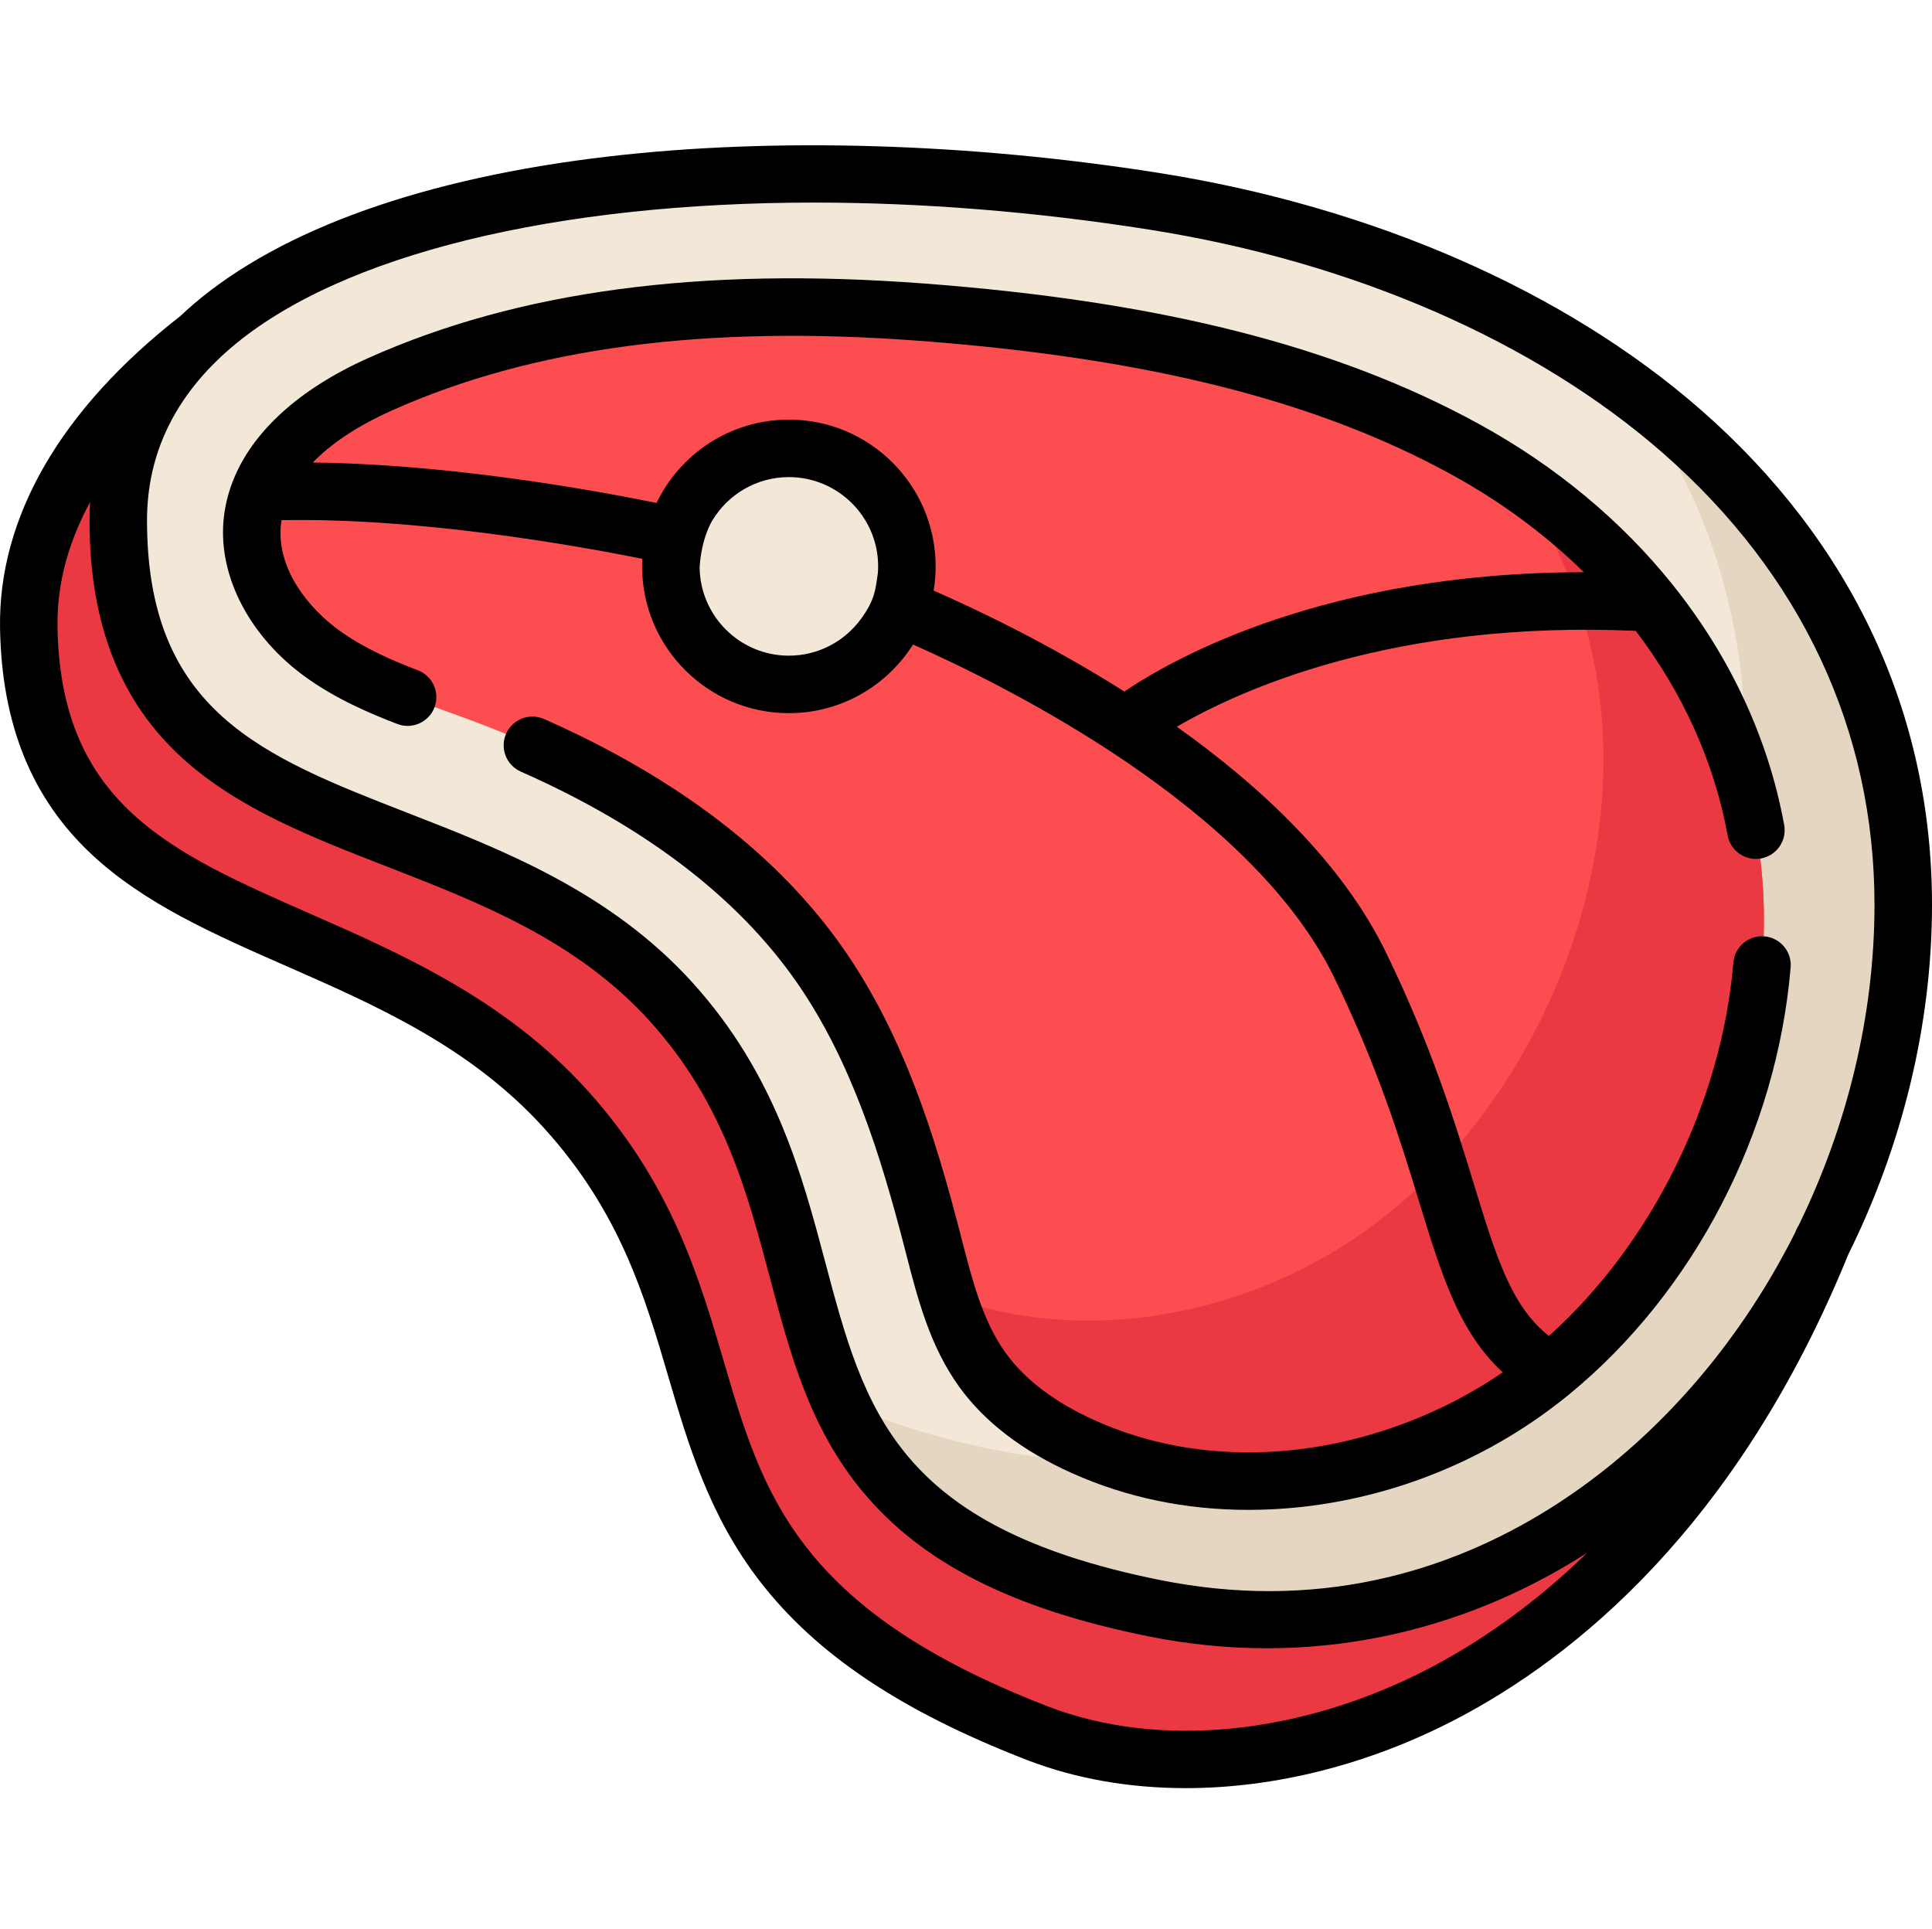
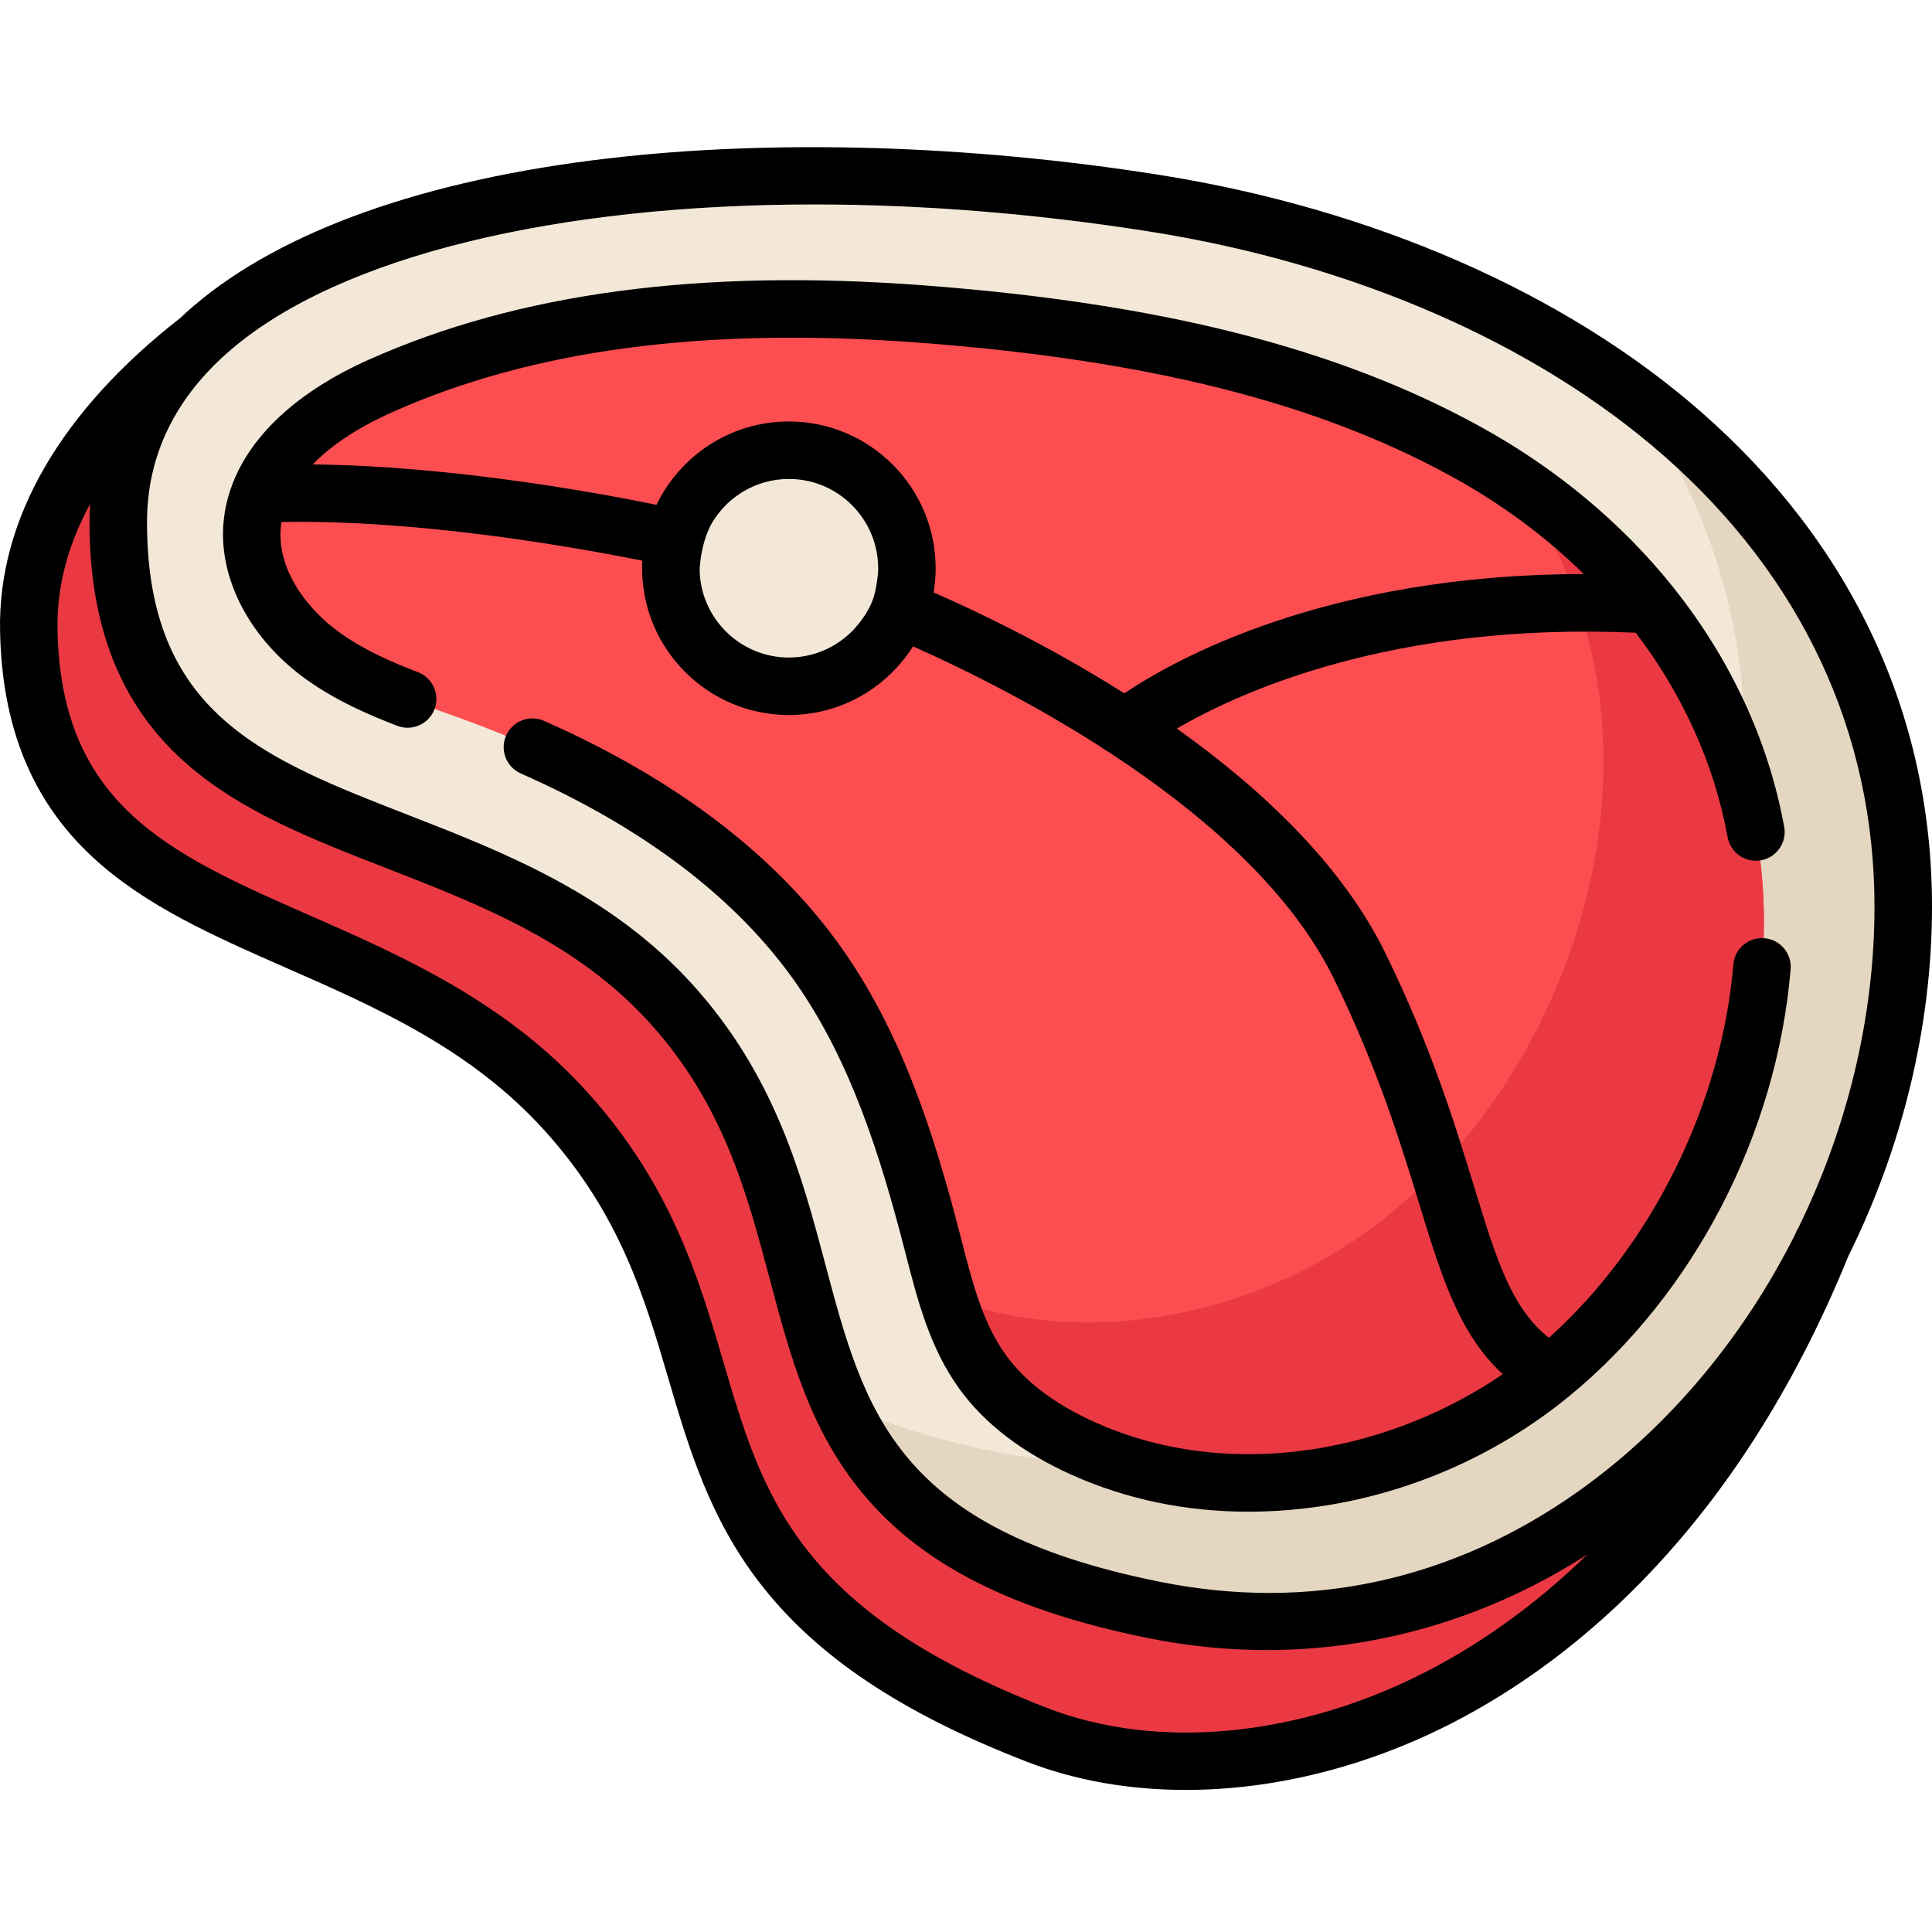
- <svg xmlns="http://www.w3.org/2000/svg" viewBox="0 -38 512 511">
+ <svg xmlns="http://www.w3.org/2000/svg" height="511pt" width="511pt" viewBox="0 -38 512 511">
  <path d="m340.855 360.016c-31.207-.766-51.027-15.809-62.438-29.531-10.219-12.285-14.707-29.184-19.902-48.754-7.227-27.223-16.223-61.105-44.434-92.301-27.969-30.926-62.555-44.395-93.07-56.277-45.051-17.539-63.332-26.25-63.332-66.188 0-4.367.016-13.832 8.078-24.73-35.773 23.613-58.68 53.375-58.129 86.086 1.434 85.121 89.68 69.441 142.328 127.66 55.676 61.566 11.984 121.453 124.777 165.242 59.258 23.004 158.531-7.426 208.305-130.336-1.227 1.555-76.418 70.742-142.184 69.129zm0 0" fill="#ea3942" />
  <path d="m504.379 201.758c0 102.953-86.633 208.887-198.441 186.414-118.945-23.91-72.355-99.062-128.027-160.629-52.652-58.219-146.566-35.98-146.566-127.652 0-83.059 143.773-105.238 274.594-84.543 108.25 17.125 198.441 83.457 198.441 186.41zm0 0" fill="#f3e8d7" />
  <path d="m432.207 65.477c19.125 26.578 30.262 58.211 30.262 94.371 0 102.949-86.633 208.883-198.445 186.41-16.883-3.391-30.426-7.82-41.402-13.09 11.133 24.477 31.539 44.598 83.316 55.004 111.809 22.473 198.441-83.461 198.441-186.414 0-57.645-28.281-103.805-72.172-136.281zm0 0" fill="#e5d6c1" />
  <path d="m336.043 354.375c-16.707.723-33.434-2.07-48.789-8.93-10.395-4.645-20.227-11.184-26.887-20.422-7.242-10.043-10.215-22.449-13.316-34.438-6.598-25.512-14.684-51.16-29.754-72.777-22.254-31.922-57.816-52.195-94.348-65.621-12.863-4.727-26.215-8.855-37.355-16.84-11.141-7.98-19.902-20.867-18.785-34.527 1.438-17.551 17.926-29.852 34.004-37.035 44.293-19.785 95.543-22.672 143.344-19.07 48.734 3.668 100.812 12.594 144.086 36.301 42.734 23.41 74.449 63.844 78.715 113.059 4.195 48.414-18.309 100.66-55.898 131.508-21.023 17.254-47.992 27.625-75.016 28.793zm0 0" fill="#fc4e51" />
  <path d="m466.957 194.074c-3.773-43.531-29.031-80.184-64.391-104.273 12.062 18.172 19.895 39.023 21.867 61.75 4.195 48.414-18.309 100.66-55.898 131.508-21.027 17.254-47.996 27.625-75.02 28.793-14.402.621-28.816-1.375-42.355-6.332 2.195 6.941 4.969 13.625 9.207 19.504 6.66 9.238 16.492 15.777 26.887 20.422 15.352 6.859 32.078 9.652 48.789 8.93 27.02-1.168 53.992-11.539 75.016-28.793 37.594-30.848 60.094-83.094 55.898-131.508zm0 0" fill="#ea3942" />
  <path d="m240.336 112.09c0 17.273-14.004 31.277-31.277 31.277-17.273 0-31.277-14.004-31.277-31.277 0-17.273 14.004-31.277 31.277-31.277 17.273 0 31.277 14.004 31.277 31.277zm0 0" fill="#f3e8d7" />
  <path d="m450.773 70.637c-36.035-31.551-87.047-53.859-143.648-62.812-50.188-7.941-102.043-9.484-146.016-4.34-48.531 5.676-86.484 19.184-109.754 39.062-1.23 1.051-2.414 2.121-3.562 3.207-31.754 24.773-48.277 53.359-47.781 82.695.43 25.527 8.398 45.168 24.367 60.043 13.992 13.035 32.25 21.059 51.582 29.551 23.996 10.543 48.809 21.441 68.348 43.051 19.996 22.113 26.512 44.285 32.809 65.73 5.312 18.07 10.801 36.762 24.188 54.125 14.961 19.41 37.418 34.465 70.672 47.375 12.996 5.047 27.348 7.527 42.258 7.527 23.578 0 48.555-6.211 71.738-18.324 31.156-16.285 74.418-50.871 103.859-123.137 14.23-28.715 22.168-60.746 22.168-92.633 0-50.707-21.172-96.047-61.227-131.121zm-71.863 333.387c-34.008 17.777-71.922 21.551-101.418 10.098-66.418-25.785-75.379-56.281-85.754-91.594-6.469-22.012-13.797-46.957-36.133-71.652-21.727-24.027-49.242-36.117-73.52-46.781-36.902-16.215-66.051-29.02-66.844-75.902-.203-12.082 3.23-23.191 8.645-33.16-.098 1.605-.164 3.219-.164 4.855 0 27.457 8.125 48.133 24.836 63.215 14.645 13.215 33.773 20.664 54.023 28.547 24.734 9.629 50.309 19.586 69.676 41.004 19.441 21.5 25.688 45.016 31.723 67.758 5.465 20.574 10.621 40.008 24.691 56.922 15.727 18.91 39.801 31.082 75.762 38.309 10.457 2.102 20.91 3.141 31.27 3.141 29.855 0 58.918-8.633 84.918-25.301-14.73 14.344-29.27 24.039-41.711 30.543zm97.742-117.285c-.258.402-.488.832-.676 1.289-.086.219-.18.426-.266.641-11.859 23.59-28.316 44.707-48.316 61.086-20.055 16.426-50.832 33.891-91.02 33.891-9.16 0-18.816-.91-28.938-2.941-70.113-14.094-78.328-45.031-88.727-84.203-6.203-23.355-13.23-49.828-35.148-74.066-21.785-24.09-50.297-35.191-75.453-44.984-38.633-15.043-69.148-26.922-69.148-77.562 0-17.727 7.5-33.121 22.293-45.754 29.125-24.883 86.508-38.453 154.504-38.453 28.25 0 58.34 2.344 88.988 7.191 53.793 8.512 102.09 29.547 135.988 59.227 36.656 32.098 56.027 73.477 56.027 119.66 0 29.242-7.199 58.598-20.109 84.98zm0 0" />
  <path d="m467.59 210.133c-4.207-.344-7.879 2.762-8.23 6.953-3.133 37.188-21.707 74.562-48.883 98.941-9.965-7.902-13.879-20.648-19.891-40.262-5.004-16.34-11.234-36.676-23.367-61.523-11.574-23.711-33.082-43.82-55.344-59.66 16.828-9.812 57.5-28.281 121.617-25.402 12.387 16.254 20.785 34.676 24.348 54.18.672 3.676 3.875 6.25 7.484 6.25.457 0 .918-.043 1.379-.125 4.141-.758 6.883-4.727 6.125-8.867-4.195-22.957-14.32-44.535-29.27-63.301-.105-.148-.223-.293-.344-.438-13.484-16.805-30.848-31.332-51.312-42.543-37.734-20.676-84.5-32.5-147.176-37.219-59.242-4.465-107.332 1.988-147.02 19.715-18.516 8.27-30.934 19.648-36.02 32.727-.039.102-.078.203-.117.309-1.266 3.344-2.066 6.793-2.355 10.336-1.223 14.926 7.184 30.77 21.941 41.34 8.109 5.812 17.16 9.633 24.141 12.309 3.926 1.512 8.332-.453 9.84-4.383 1.508-3.926-.453-8.336-4.383-9.84-6.508-2.5-14.062-5.695-20.723-10.473-8.172-5.855-16.57-16.211-15.629-27.711.043-.504.109-1.043.199-1.605 35.75-.684 76.359 6.387 95.613 10.242-.035.664-.051 1.336-.051 2.008 0 21.445 17.449 38.895 38.895 38.895 13.84 0 26.008-7.27 32.902-18.188 25.383 11.262 89.723 43.391 111.566 88.129 11.605 23.773 17.641 43.473 22.488 59.301 6.012 19.617 10.664 34.797 22.234 45.438-18.355 12.559-40.641 20.152-62.539 21.102-16.227.703-31.484-2.082-45.348-8.273-10.664-4.766-18.676-10.793-23.816-17.922-6.07-8.422-8.801-19.02-11.691-30.238l-.426-1.656c-6.605-25.535-14.914-52.32-30.879-75.223-17.285-24.789-43.988-45.285-79.375-60.918-3.848-1.703-8.348.039-10.047 3.891-1.699 3.848.039 8.344 3.891 10.047 32.793 14.488 57.363 33.227 73.031 55.695 14.59 20.926 22.379 46.168 28.625 70.324l.426 1.645c3.113 12.09 6.336 24.594 14.09 35.344 6.73 9.336 16.809 17.047 29.957 22.922 14.434 6.449 30.105 9.707 46.664 9.707 1.84 0 3.695-.043 5.559-.121 28.719-1.246 56.859-12.016 79.281-30.324.02-.016.039-.031.055-.047.062-.051.125-.098.184-.145 33.047-27.117 54.969-69.398 58.648-113.109.355-4.191-2.758-7.879-6.949-8.23zm-234.941-96.316c-.621 4.371-.789 7.121-4.438 12.141-4.305 5.926-11.281 9.793-19.152 9.793-12.961 0-23.516-10.477-23.652-23.406.492-8.031 3.402-12.473 3.402-12.473 4.148-6.852 11.672-11.441 20.25-11.441 13.047 0 23.66 10.617 23.66 23.66 0 .582-.031 1.156-.07 1.727zm14.77 4.688c.348-2.09.535-4.23.535-6.414 0-21.449-17.449-38.898-38.895-38.898-15.43 0-28.789 9.031-35.07 22.082-18.07-3.668-55.465-10.309-91.094-10.703 4.426-4.586 11.074-9.383 21.027-13.828 37.32-16.668 83.004-22.695 139.66-18.434 60.434 4.551 105.238 15.797 140.996 35.391 13.242 7.254 25.043 16.016 35.16 25.934-68.391.023-108.719 22.793-121.773 31.617-20.07-12.695-39.184-21.777-50.547-26.746zm0 0" />
</svg>
